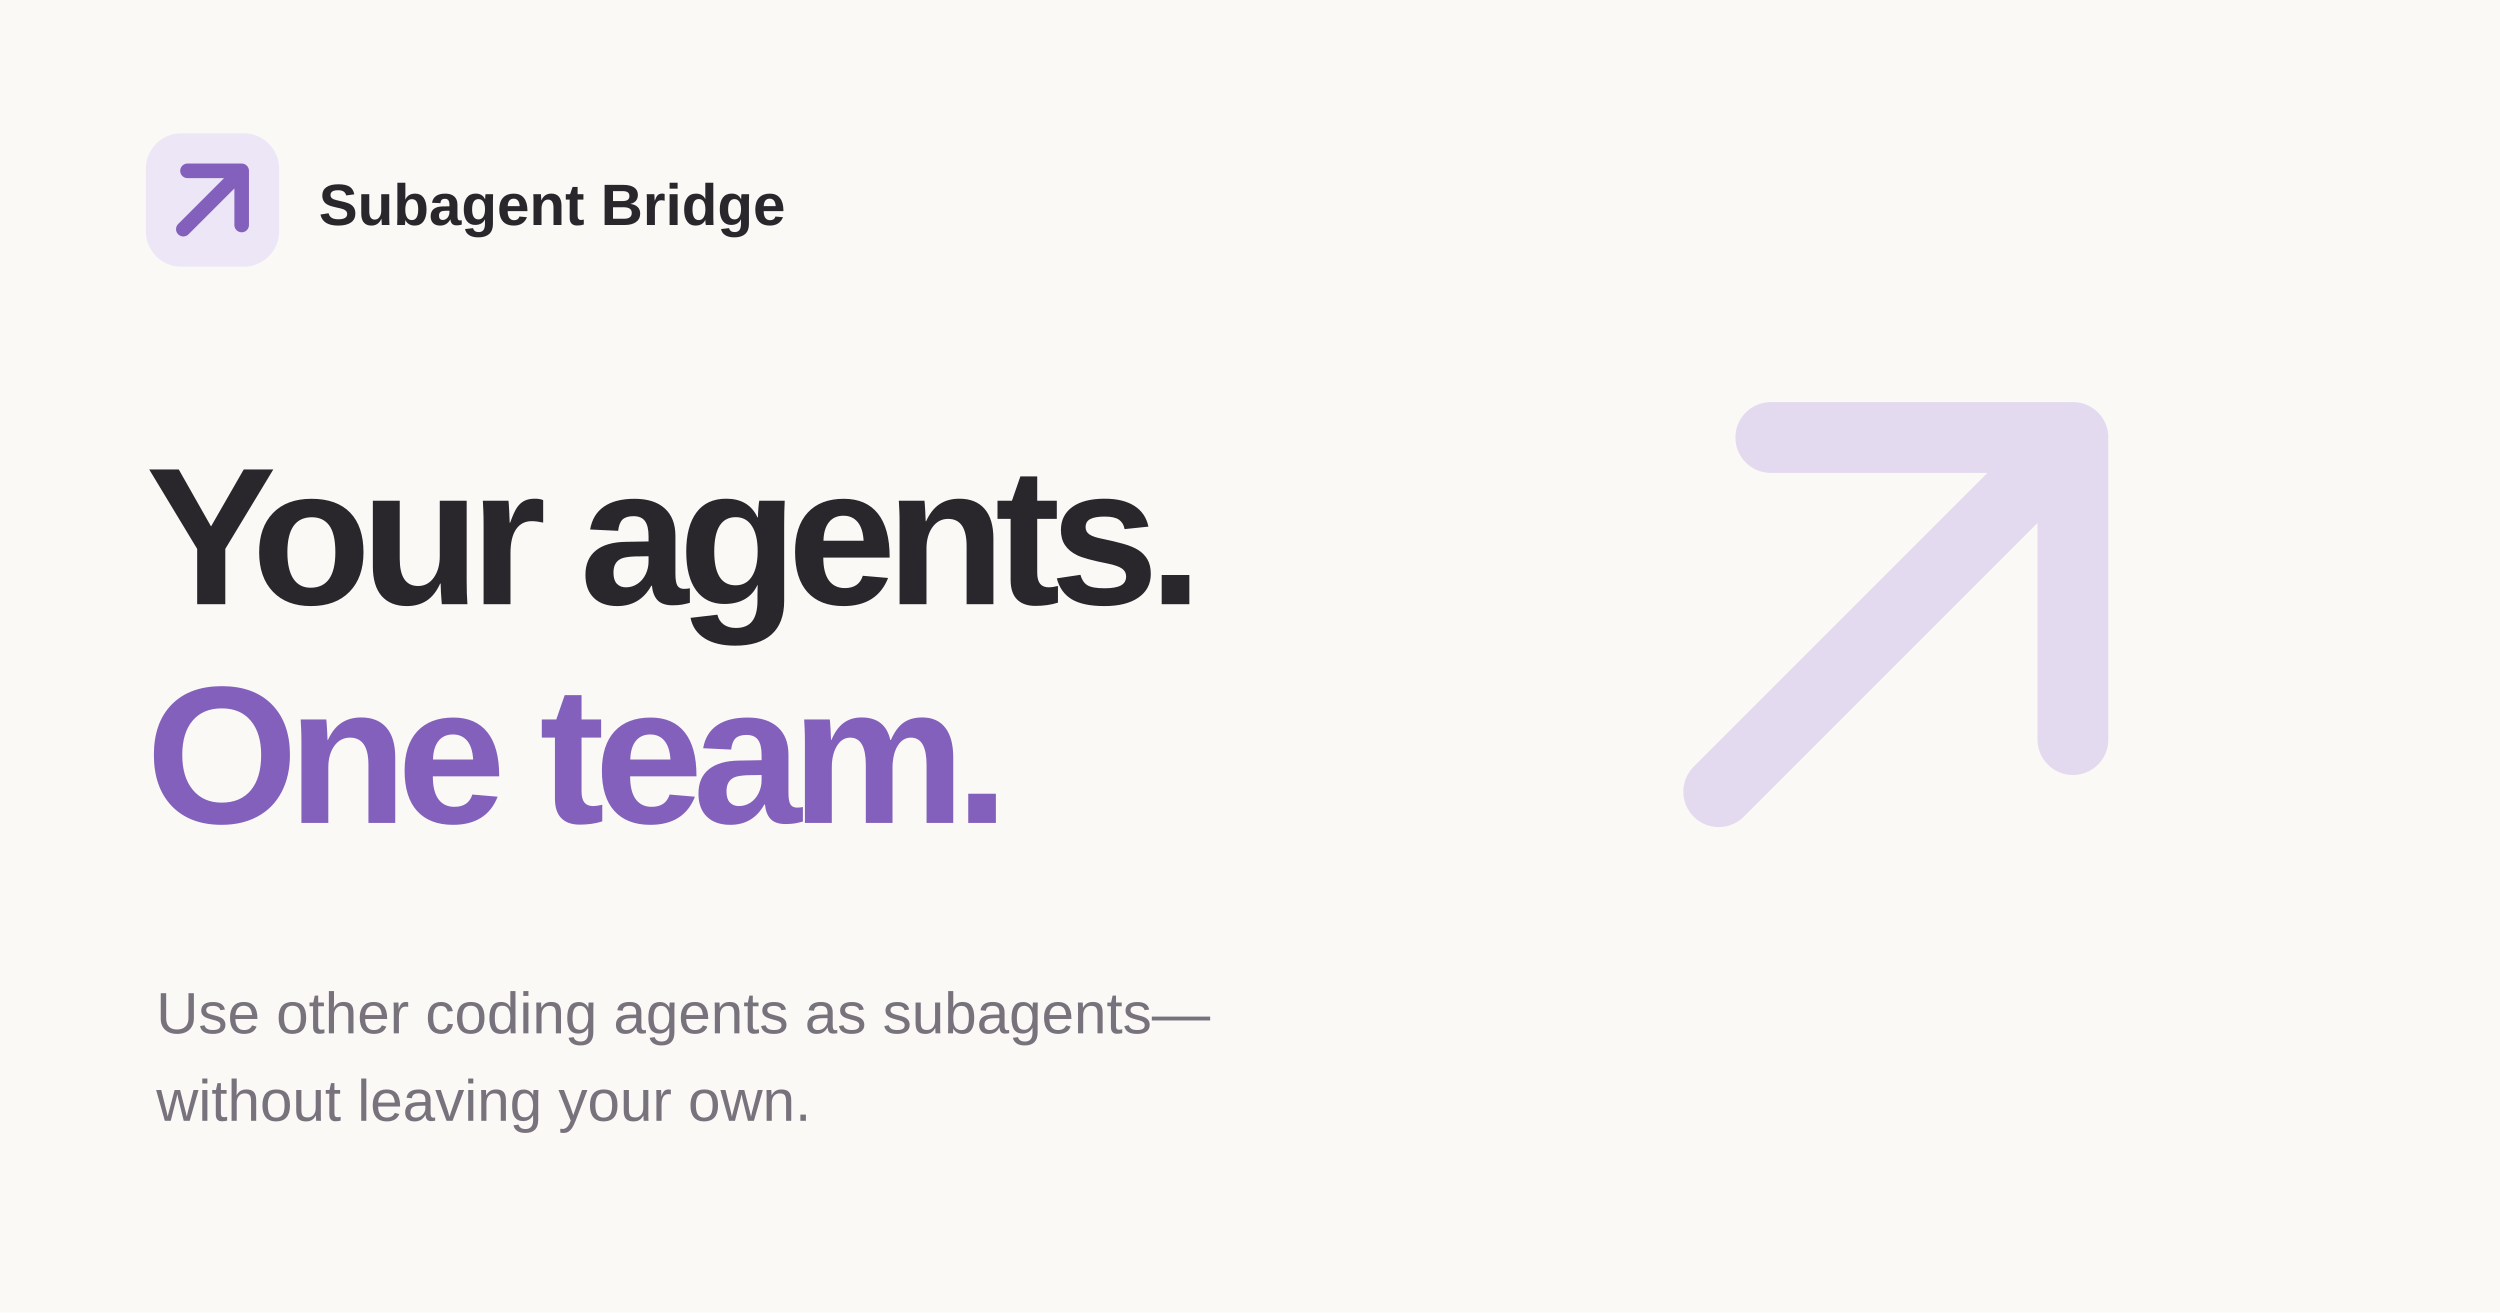
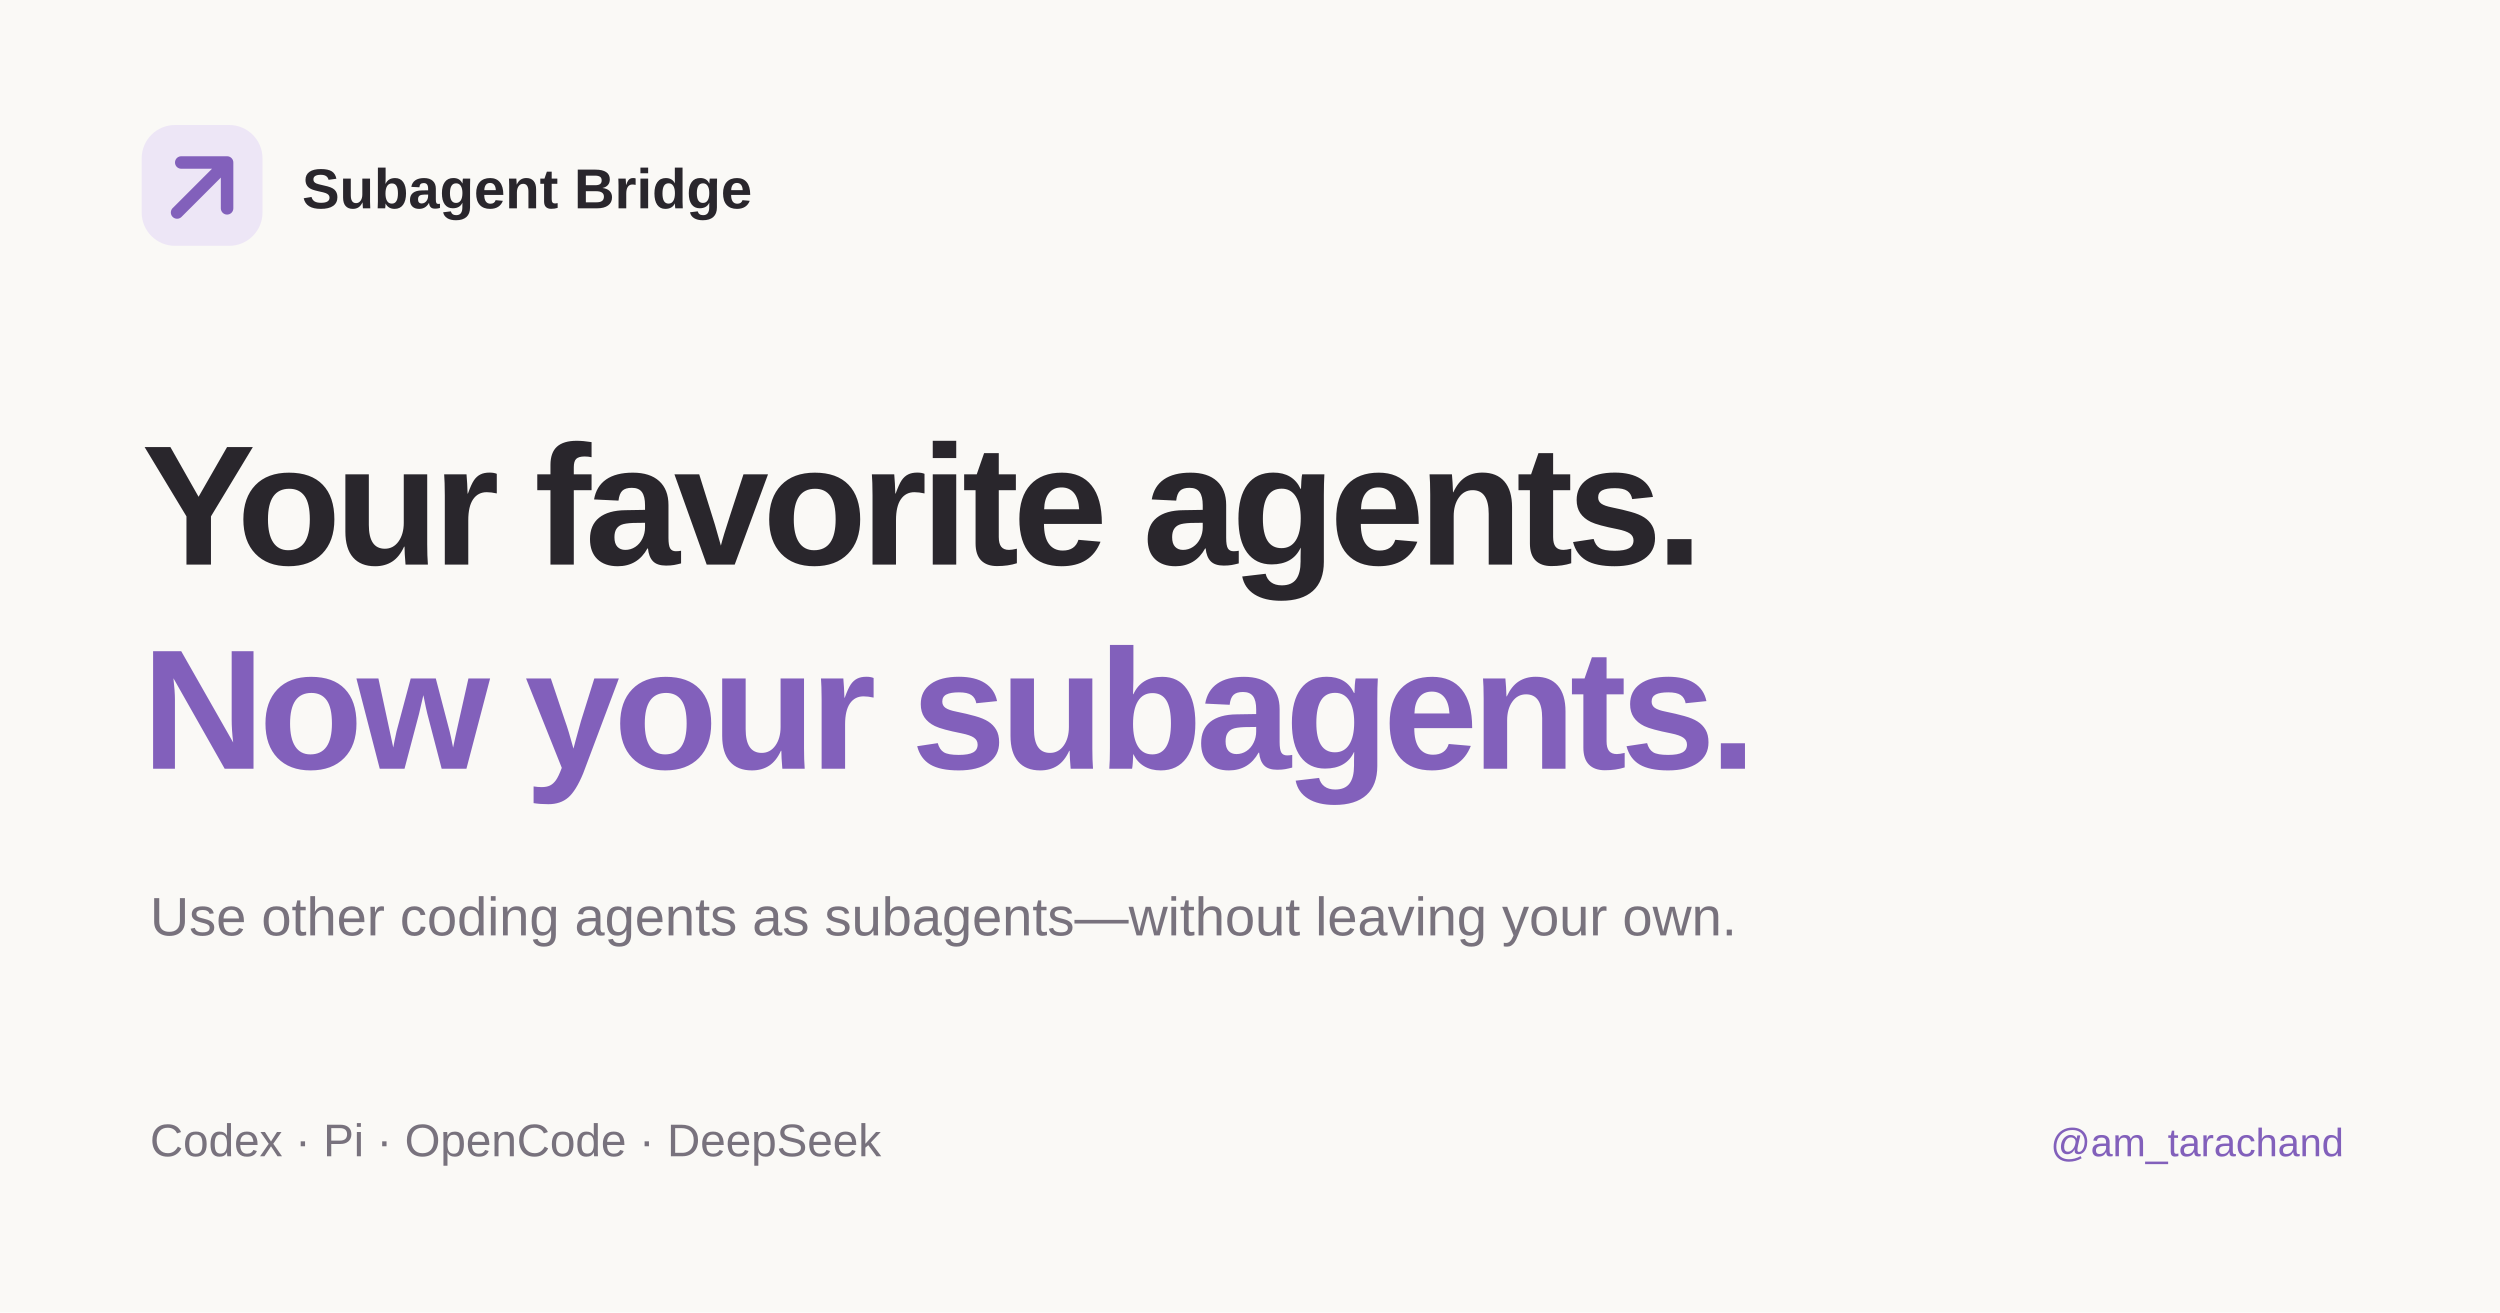
<svg xmlns="http://www.w3.org/2000/svg" width="1200" height="630" viewBox="0 0 1200 630">
  <rect width="1200" height="630" fill="#faf9f6" />
-   <rect x="70" y="64" width="64" height="64" rx="17" fill="#ede6f6" />
-   <path d="m88 110 28-28M90 82h26v26" fill="none" stroke="#8260bb" stroke-width="7" stroke-linecap="round" stroke-linejoin="round" />
-   <g font-family="Arial,sans-serif" fill="#29262c">
-     <text x="153" y="108" font-size="28" font-weight="600">Subagent Bridge</text>
-     <text x="70" y="290" font-size="94" font-weight="700" letter-spacing="-5">Your agents.</text>
-     <text x="70" y="395" font-size="94" font-weight="700" letter-spacing="-5" fill="#8260bb">One team.</text>
-     <text x="75" y="496" font-size="28" fill="#78727d">Use other coding agents as subagents—</text>
-     <text x="75" y="538" font-size="28" fill="#78727d">without leaving your own.</text>
+   <rect x="68" y="60" width="58" height="58" rx="16" fill="#ede6f6" />
+   <path d="m85 102 24-24M87 78h22v22" fill="none" stroke="#8260bb" stroke-width="6" stroke-linecap="round" stroke-linejoin="round" />
+   <g font-family="Arial, sans-serif" fill="#29262c">
+     <text x="145" y="100" font-size="27" font-weight="600">Subagent Bridge</text>
+     <text x="68" y="271" font-size="82" font-weight="700" letter-spacing="-3">Your favorite agents.</text>
+     <text x="68" y="369" font-size="82" font-weight="700" letter-spacing="-3" fill="#8260bb">Now your subagents.</text>
+     <text x="72" y="449" font-size="26" fill="#78727d">Use other coding agents as subagents—without leaving your own.</text>
+     <text x="72" y="555" font-size="22" fill="#78727d">Codex · Pi · OpenCode · DeepSeek</text>
+     <text x="1125" y="555" font-size="19" fill="#8260bb" text-anchor="end">@am_tarachand</text>
  </g>
-   <path d="M850 210h145v145m0-145L825 380" fill="none" stroke="#e4daef" stroke-width="34" stroke-linecap="round" stroke-linejoin="round" />
</svg>
